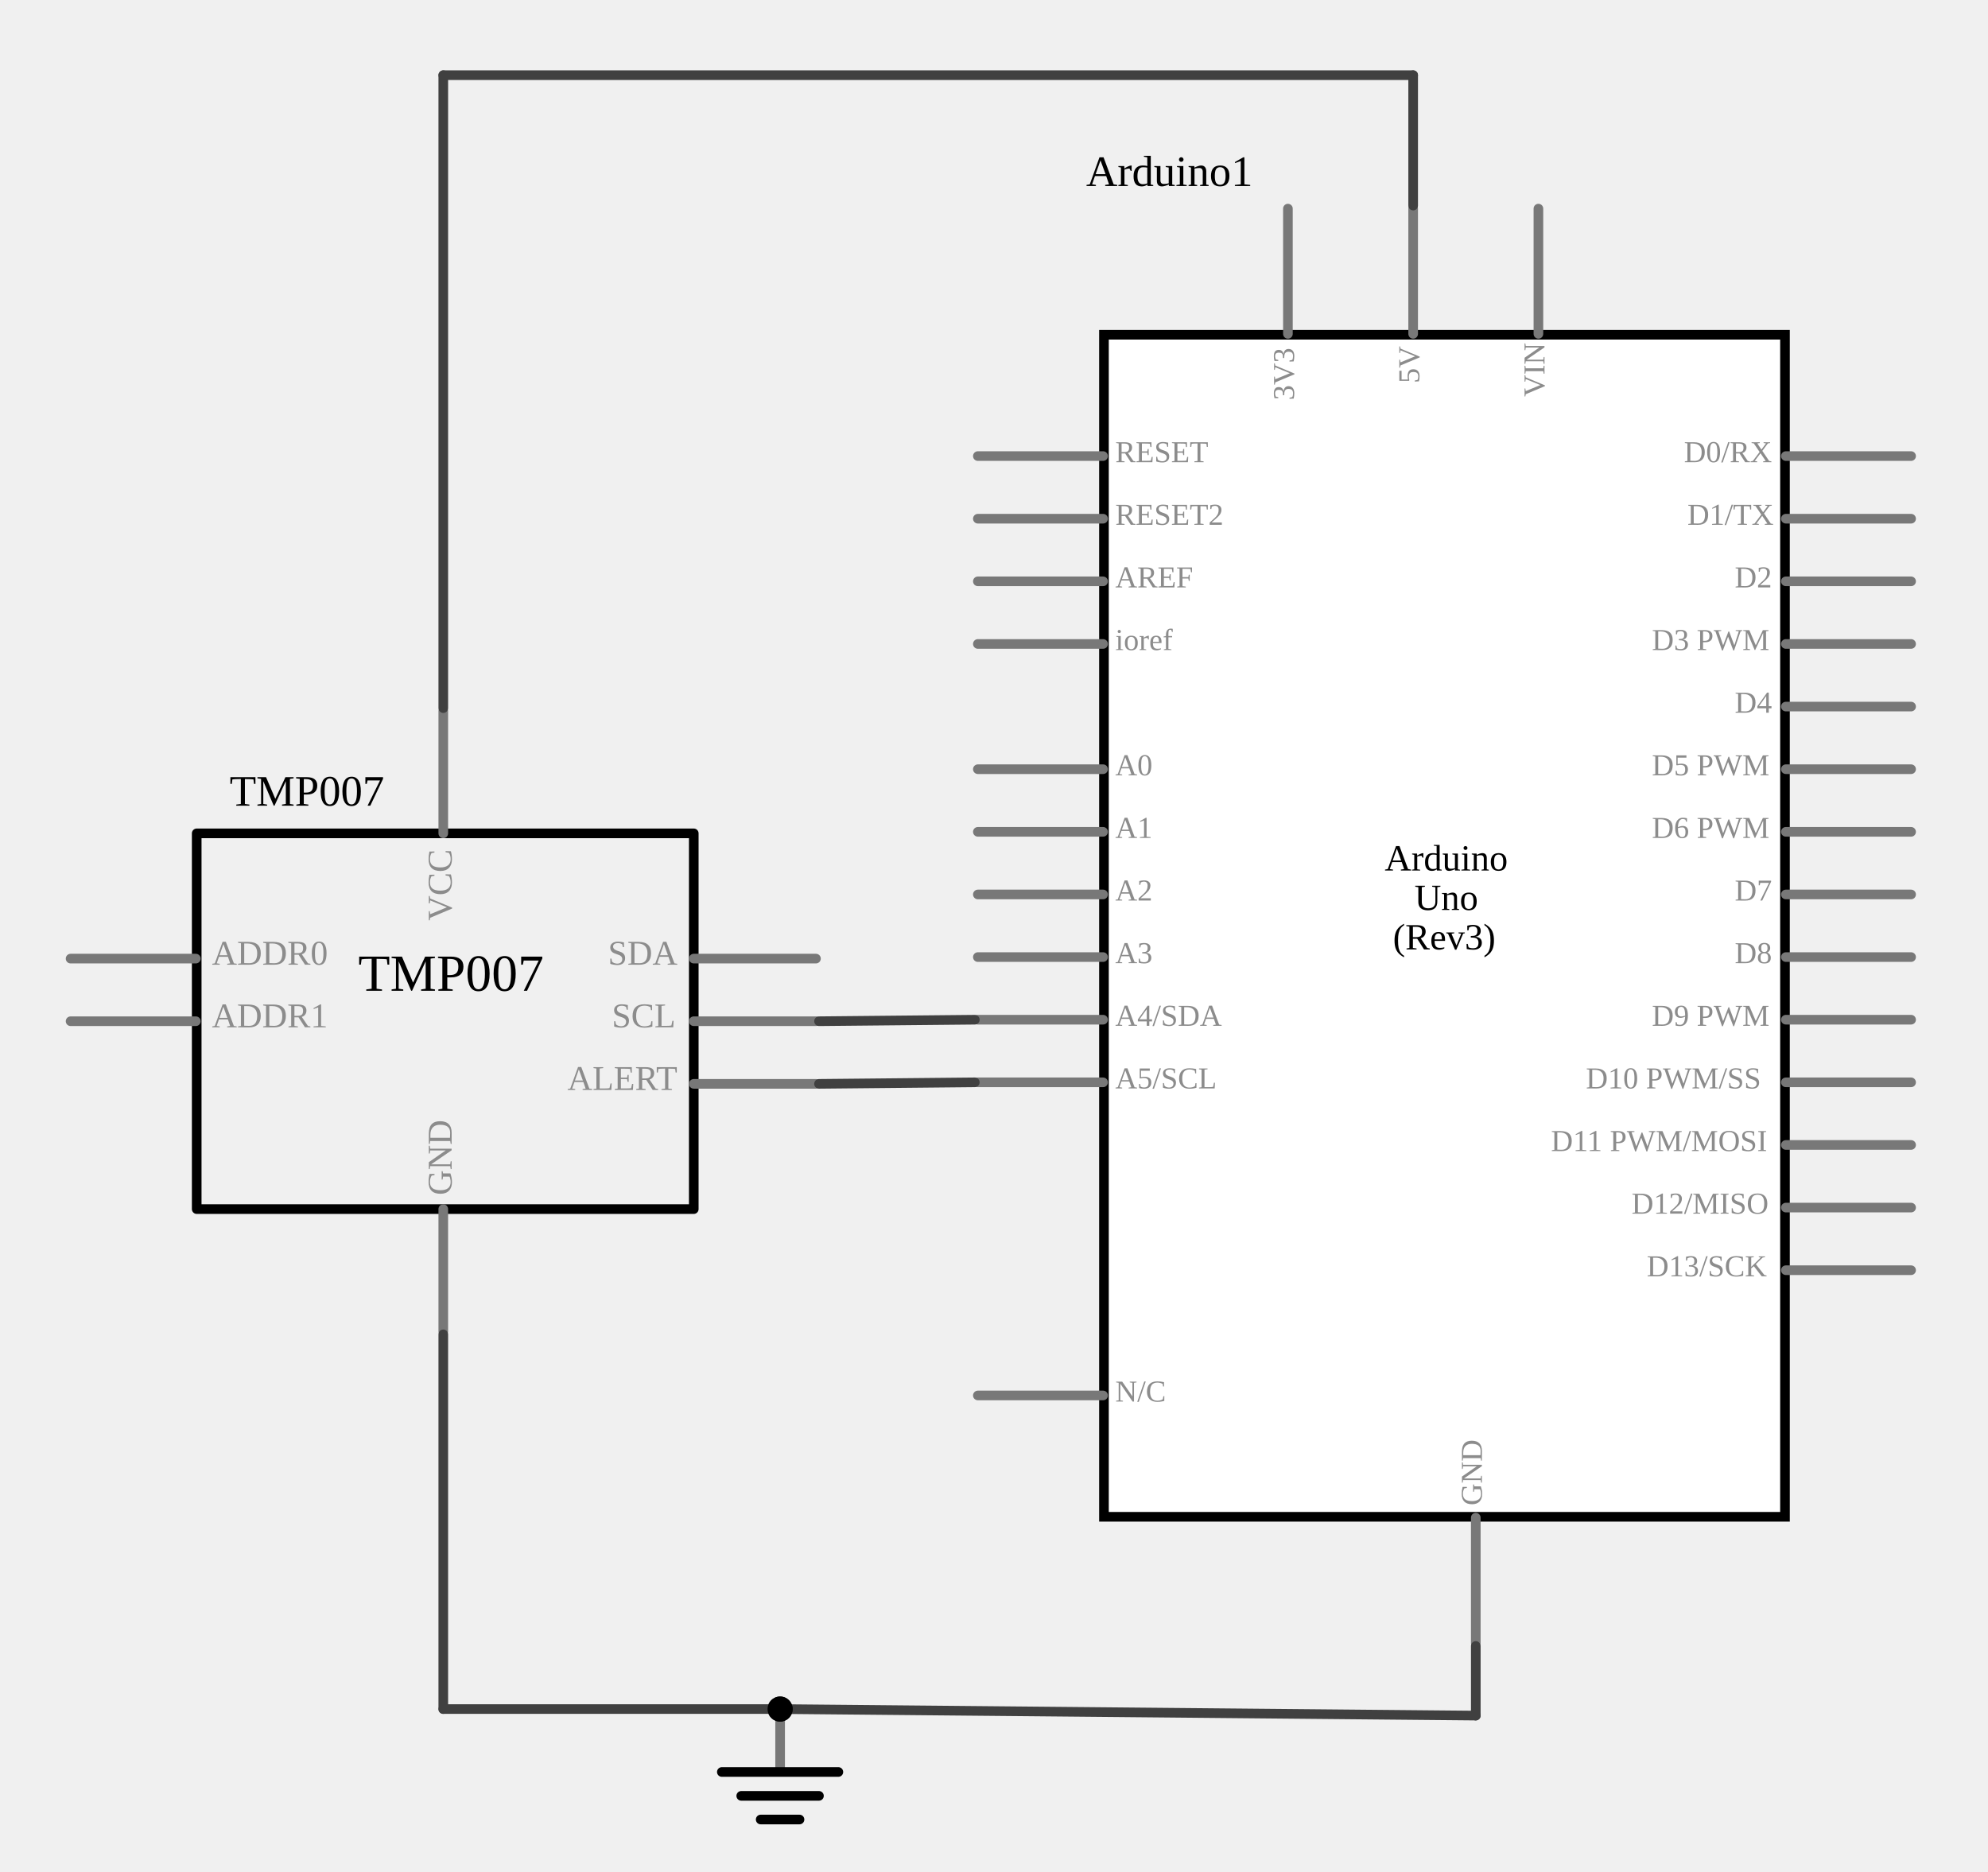
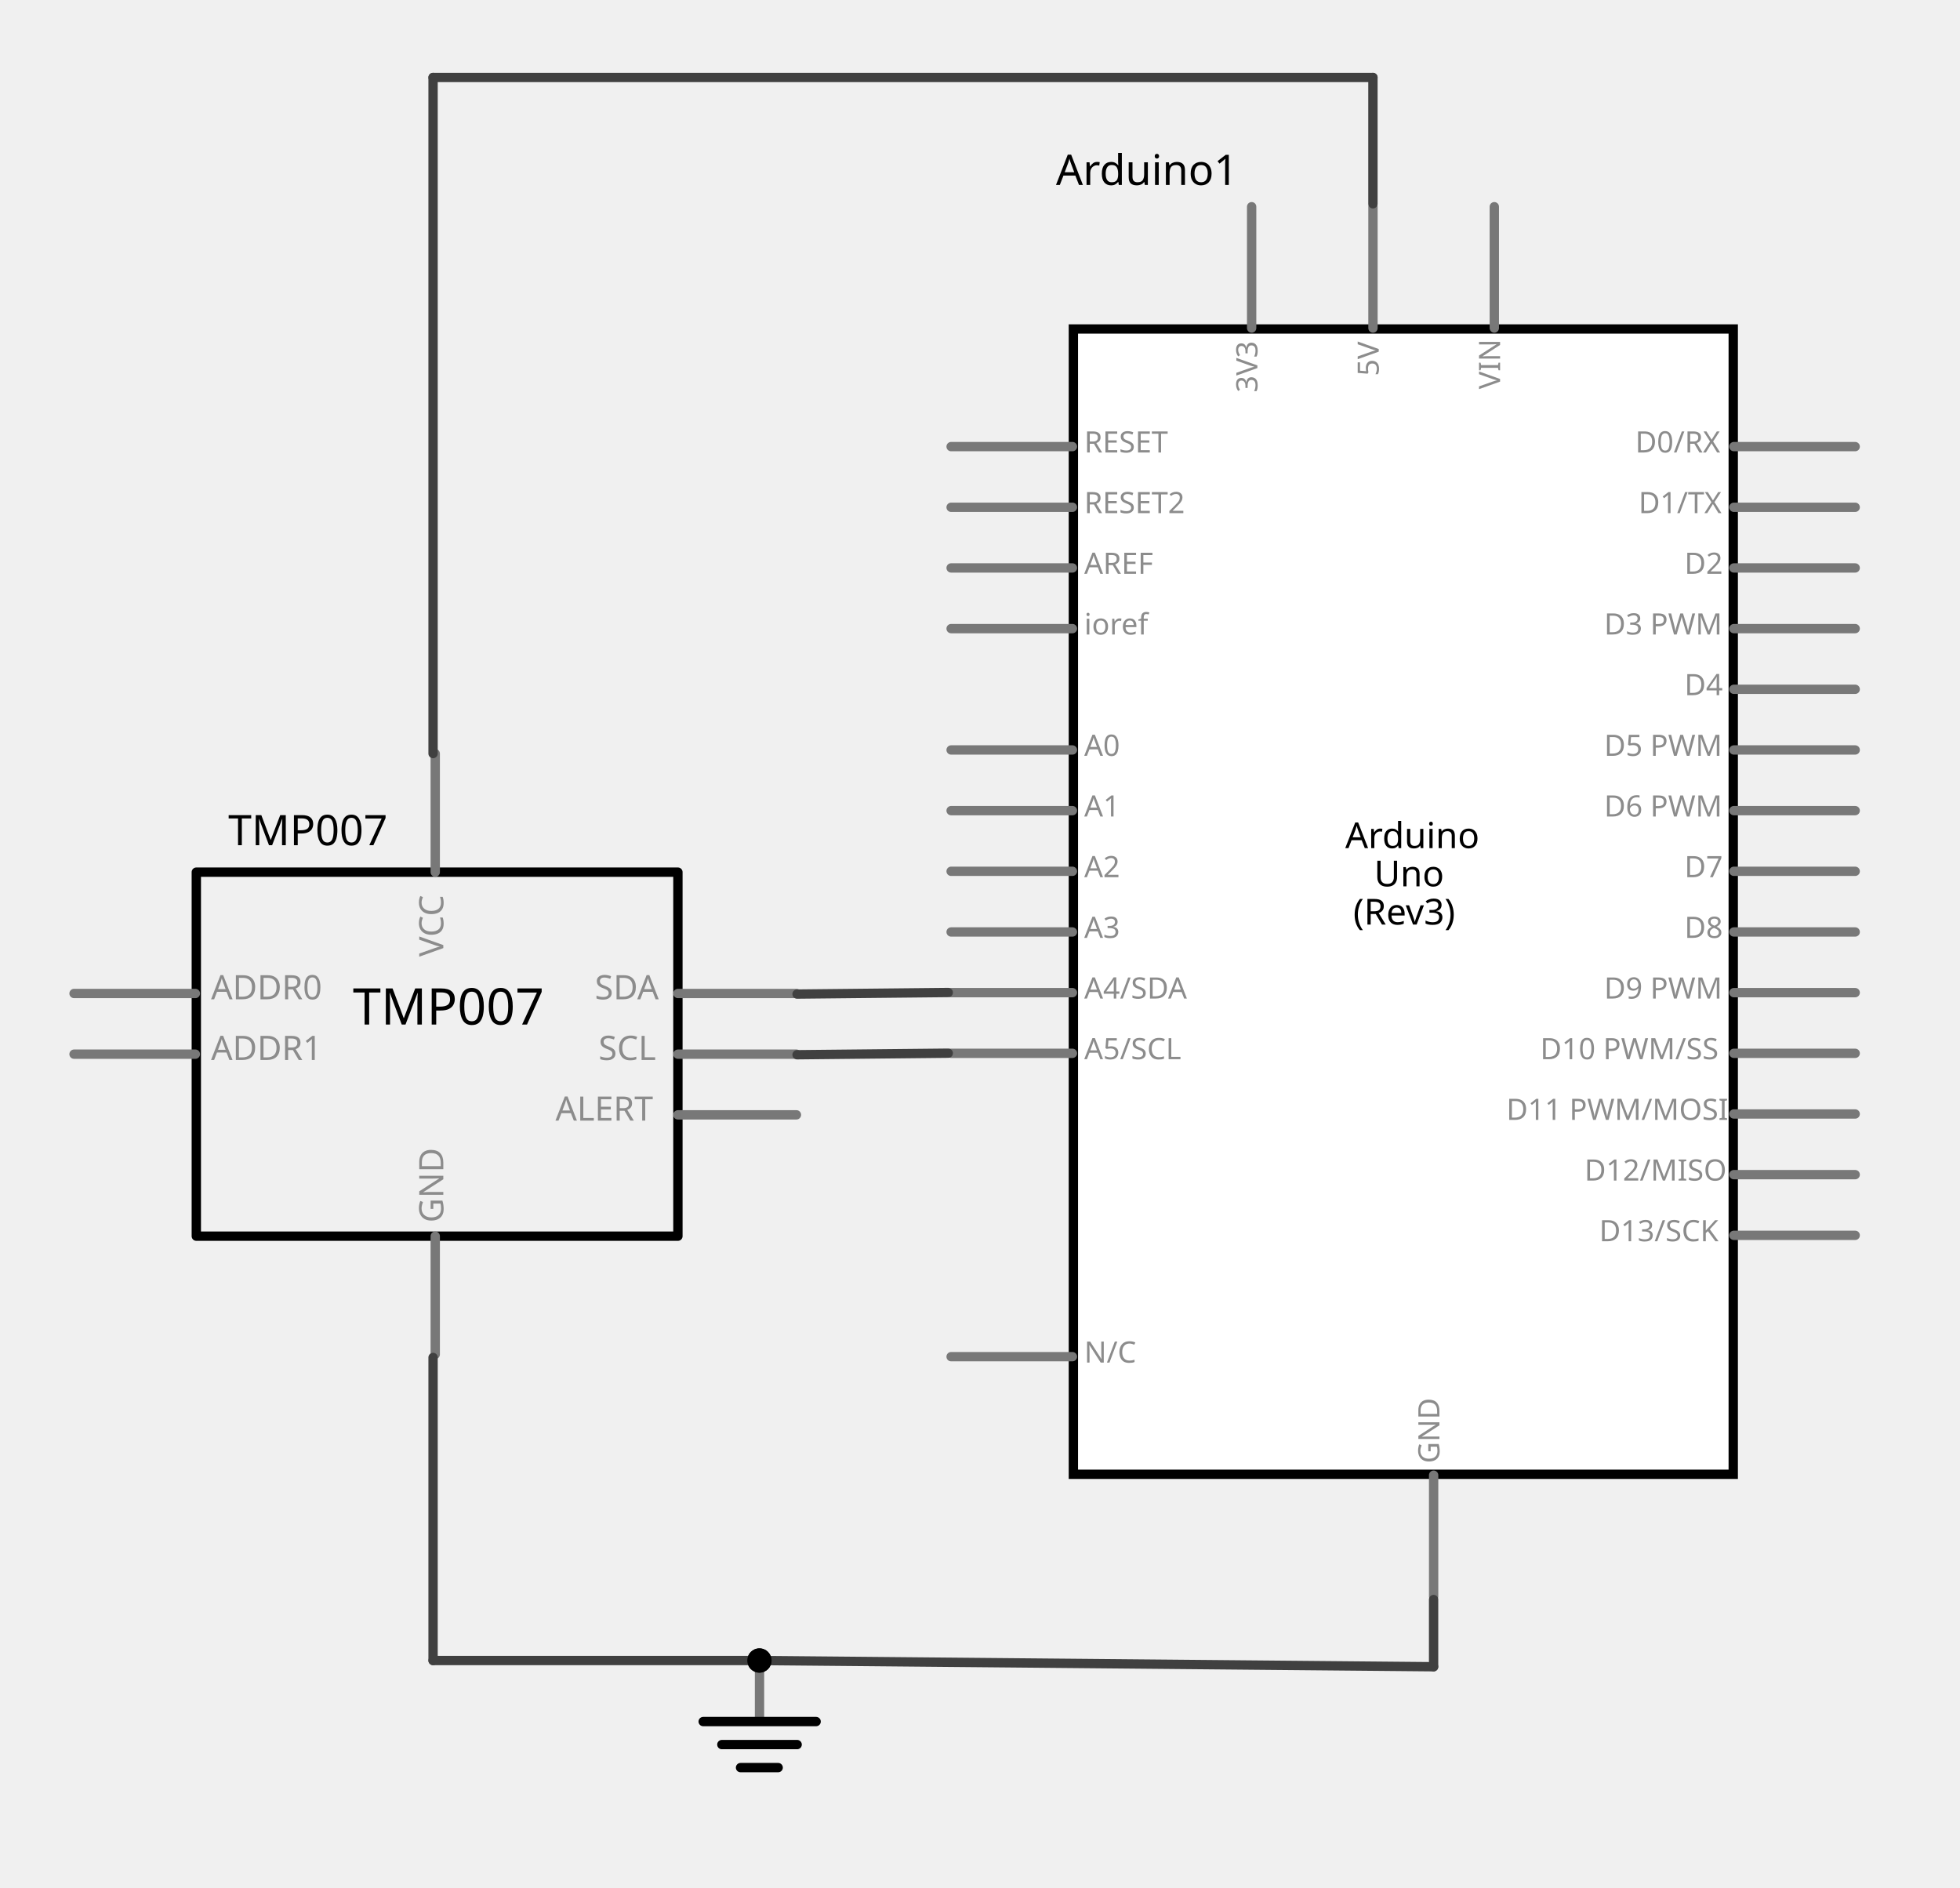
- <svg xmlns="http://www.w3.org/2000/svg" version="1.1" id="Layer_1" x="0px" y="0px" width="619.091px" height="582.727px" viewBox="-202.707 -22.363 619.091 582.727" enable-background="new -202.707 -22.363 619.091 582.727" xml:space="preserve">
+ <svg xmlns="http://www.w3.org/2000/svg" version="1.1" id="Layer_1" x="0px" y="0px" viewBox="-199.9 81.4 630 606.6" style="enable-background:new -199.9 81.4 630 606.6;" xml:space="preserve">
+   <style type="text/css">
+ 	.st0{fill:none;stroke:#787878;stroke-width:3;stroke-linecap:round;}
+ 	.st1{fill:none;stroke:#000000;stroke-width:3;stroke-linecap:round;}
+ 	.st2{fill:#FFFFFF;stroke:#000000;stroke-width:3;stroke-linecap:round;}
+ 	.st3{fill:#8C8C8C;}
+ 	.st4{font-family:'ArialMT';}
+ 	.st5{font-size:9.48px;}
+ 	.st6{fill:none;}
+ 	.st7{font-size:11.511px;}
+ 	.st8{fill:none;stroke:#000000;stroke-width:3;stroke-linecap:round;stroke-linejoin:round;}
+ 	.st9{font-size:16.251px;}
+ 	.st10{fill:none;stroke:#787878;stroke-width:3;stroke-linecap:round;stroke-linejoin:round;}
+ 	.st11{font-size:10.834px;}
+ 	.st12{fill:none;stroke:#404040;stroke-width:3;stroke-linecap:round;}
+ 	.st13{font-size:13.543px;}
+ </style>
  <g>
    <g transform="translate(74.7265,188.42)">
      <g id="schematic">
-         <path id="connector0pin" fill="none" stroke="#787878" stroke-width="3" stroke-linecap="round" d="M-34.495,340.64v-19.501" />
+         <path id="connector0pin" class="st0" d="M-30.5,445.9v-19.5" />
        <g id="connector0terminal">
			</g>
-         <path id="path4098" fill="none" stroke="#000000" stroke-width="3" stroke-linecap="round" d="M-52.645,341.008h36.292" />
-         <path id="path4100" fill="none" stroke="#000000" stroke-width="3" stroke-linecap="round" d="M-46.601,348.444h24.202" />
-         <path id="path4102" fill="none" stroke="#000000" stroke-width="3" stroke-linecap="round" d="M-28.456,355.807h-12.09" />
+         <path id="path4098" class="st1" d="M-48.6,446.3h36.3" />
+         <path id="path4100" class="st1" d="M-42.6,453.7h24.2" />
+         <path id="path4102" class="st1" d="M-24.5,461.1h-12.1" />
      </g>
    </g>
  </g>
  <g>
    <g transform="translate(104.313,16.0407)">
      <g id="schematic_1_">
-         <rect x="36.771" y="65.833" fill="#FFFFFF" stroke="#000000" stroke-width="3" stroke-linecap="round" width="212.076" height="368.087" />
-         <line id="connector61pin" fill="none" stroke="#787878" stroke-width="3" stroke-linecap="round" x1="249.117" y1="103.617" x2="288.121" y2="103.617" />
-         <text transform="matrix(1 0 0 1 217.4031 105.5157)" fill="#8C8C8C" font-size="9.48">D0/RX</text>
+         <rect x="40.8" y="171.1" class="st2" width="212.1" height="368.1" />
+         <line id="connector61pin" class="st0" x1="253.1" y1="208.9" x2="292.1" y2="208.9" />
+         <text transform="matrix(1 0 0 1 221.4031 210.7887)" class="st3 st4 st5">D0/RX</text>
        <g id="connector61terminal">
			</g>
-         <line id="connector62pin" fill="none" stroke="#787878" stroke-width="3" stroke-linecap="round" x1="249.117" y1="123.119" x2="288.121" y2="123.119" />
-         <text transform="matrix(1 0 0 1 218.4587 125.0147)" fill="#8C8C8C" font-size="9.48">D1/TX</text>
+         <line id="connector62pin" class="st0" x1="253.1" y1="228.4" x2="292.1" y2="228.4" />
+         <text transform="matrix(1 0 0 1 222.4587 230.2877)" class="st3 st4 st5">D1/TX</text>
        <g id="connector62terminal">
			</g>
-         <line id="connector63pin" fill="none" stroke="#787878" stroke-width="3" stroke-linecap="round" x1="249.117" y1="142.621" x2="288.121" y2="142.621" />
-         <text transform="matrix(1 0 0 1 233.2058 144.5167)" fill="#8C8C8C" font-size="9.48">D2</text>
+         <line id="connector63pin" class="st0" x1="253.1" y1="247.9" x2="292.1" y2="247.9" />
+         <text transform="matrix(1 0 0 1 237.2058 249.7897)" class="st3 st4 st5">D2</text>
        <g id="connector63terminal">
			</g>
-         <line id="connector64pin" fill="none" stroke="#787878" stroke-width="3" stroke-linecap="round" x1="249.117" y1="162.123" x2="288.121" y2="162.123" />
-         <text transform="matrix(1 0 0 1 207.405 164.0186)" fill="#8C8C8C" font-size="9.48">D3 PWM</text>
+         <line id="connector64pin" class="st0" x1="253.1" y1="267.4" x2="292.1" y2="267.4" />
+         <text transform="matrix(1 0 0 1 211.405 269.2916)" class="st3 st4 st5">D3 PWM</text>
        <g id="connector64terminal">
			</g>
-         <line id="connector65pin" fill="none" stroke="#787878" stroke-width="3" stroke-linecap="round" x1="249.117" y1="181.622" x2="288.121" y2="181.622" />
-         <text transform="matrix(1 0 0 1 233.2058 183.5206)" fill="#8C8C8C" font-size="9.48">D4</text>
+         <line id="connector65pin" class="st0" x1="253.1" y1="286.9" x2="292.1" y2="286.9" />
+         <text transform="matrix(1 0 0 1 237.2058 288.7936)" class="st3 st4 st5">D4</text>
        <g id="connector65terminal">
			</g>
-         <line id="connector66pin" fill="none" stroke="#787878" stroke-width="3" stroke-linecap="round" x1="249.117" y1="201.123" x2="288.121" y2="201.123" />
-         <text transform="matrix(1 0 0 1 207.405 203.0215)" fill="#8C8C8C" font-size="9.48">D5 PWM</text>
+         <line id="connector66pin" class="st0" x1="253.1" y1="306.4" x2="292.1" y2="306.4" />
+         <text transform="matrix(1 0 0 1 211.405 308.2946)" class="st3 st4 st5">D5 PWM</text>
        <g id="connector66terminal">
			</g>
-         <line id="connector67pin" fill="none" stroke="#787878" stroke-width="3" stroke-linecap="round" x1="249.117" y1="220.625" x2="288.121" y2="220.625" />
-         <text transform="matrix(1 0 0 1 207.405 222.5215)" fill="#8C8C8C" font-size="9.48">D6 PWM</text>
+         <line id="connector67pin" class="st0" x1="253.1" y1="325.9" x2="292.1" y2="325.9" />
+         <text transform="matrix(1 0 0 1 211.405 327.7946)" class="st3 st4 st5">D6 PWM</text>
        <g id="connector67terminal">
			</g>
-         <line id="connector68pin" fill="none" stroke="#787878" stroke-width="3" stroke-linecap="round" x1="249.117" y1="240.127" x2="288.121" y2="240.127" />
-         <text transform="matrix(1 0 0 1 233.2058 242.0235)" fill="#8C8C8C" font-size="9.48">D7</text>
+         <line id="connector68pin" class="st0" x1="253.1" y1="345.4" x2="292.1" y2="345.4" />
+         <text transform="matrix(1 0 0 1 237.2058 347.2965)" class="st3 st4 st5">D7</text>
        <g id="connector68terminal">
			</g>
-         <line id="connector51pin" fill="none" stroke="#787878" stroke-width="3" stroke-linecap="round" x1="249.117" y1="259.629" x2="288.121" y2="259.629" />
-         <text transform="matrix(1 0 0 1 233.2058 261.5245)" fill="#8C8C8C" font-size="9.48">D8</text>
+         <line id="connector51pin" class="st0" x1="253.1" y1="364.9" x2="292.1" y2="364.9" />
+         <text transform="matrix(1 0 0 1 237.2058 366.7975)" class="st3 st4 st5">D8</text>
        <g id="connector51terminal">
			</g>
-         <line id="connector52pin" fill="none" stroke="#787878" stroke-width="3" stroke-linecap="round" x1="249.117" y1="279.128" x2="288.121" y2="279.128" />
-         <text transform="matrix(1 0 0 1 207.405 281.0264)" fill="#8C8C8C" font-size="9.48">D9 PWM</text>
+         <line id="connector52pin" class="st0" x1="253.1" y1="384.4" x2="292.1" y2="384.4" />
+         <text transform="matrix(1 0 0 1 211.405 386.2994)" class="st3 st4 st5">D9 PWM</text>
        <g id="connector52terminal">
			</g>
-         <line id="connector53pin" fill="none" stroke="#787878" stroke-width="3" stroke-linecap="round" x1="249.117" y1="298.63" x2="288.121" y2="298.63" />
-         <text transform="matrix(1 0 0 1 186.8533 300.5284)" fill="#8C8C8C" font-size="9.48">D10 PWM/SS</text>
+         <line id="connector53pin" class="st0" x1="253.1" y1="403.9" x2="292.1" y2="403.9" />
+         <text transform="matrix(1 0 0 1 190.8533 405.8015)" class="st3 st4 st5">D10 PWM/SS</text>
        <g id="connector53terminal">
			</g>
-         <line id="connector54pin" fill="none" stroke="#787878" stroke-width="3" stroke-linecap="round" x1="249.117" y1="318.132" x2="288.121" y2="318.132" />
-         <text transform="matrix(1 0 0 1 175.9753 320.0274)" fill="#8C8C8C" font-size="9.48">D11 PWM/MOSI</text>
+         <line id="connector54pin" class="st0" x1="253.1" y1="423.4" x2="292.1" y2="423.4" />
+         <text transform="matrix(1 0 0 1 179.9753 425.3004)" class="st3 st4 st5">D11 PWM/MOSI</text>
        <g id="connector54terminal">
			</g>
-         <line id="connector55pin" fill="none" stroke="#787878" stroke-width="3" stroke-linecap="round" x1="249.117" y1="337.634" x2="288.121" y2="337.634" />
-         <text transform="matrix(1 0 0 1 201.073 339.5294)" fill="#8C8C8C" font-size="9.48">D12/MISO</text>
+         <line id="connector55pin" class="st0" x1="253.1" y1="442.9" x2="292.1" y2="442.9" />
+         <text transform="matrix(1 0 0 1 205.073 444.8024)" class="st3 st4 st5">D12/MISO</text>
        <g id="connector55terminal">
			</g>
-         <line id="connector41pin" fill="none" x1="249.117" y1="357.135" x2="288.121" y2="357.135" />
-         <rect id="connector41terminal" x="288.121" y="356.186" fill="none" width="1.896" height="1.896" />
-         <line id="connector56pin" fill="none" stroke="#787878" stroke-width="3" stroke-linecap="round" x1="249.117" y1="357.135" x2="288.121" y2="357.135" />
-         <text transform="matrix(1 0 0 1 205.8074 359.0313)" fill="#8C8C8C" font-size="9.48">D13/SCK</text>
+         <line id="connector41pin" class="st6" x1="253.1" y1="462.4" x2="292.1" y2="462.4" />
+         <rect id="connector41terminal" x="292.1" y="461.5" class="st6" width="1.9" height="1.9" />
+         <line id="connector56pin" class="st0" x1="253.1" y1="462.4" x2="292.1" y2="462.4" />
+         <text transform="matrix(1 0 0 1 209.8074 464.3043)" class="st3 st4 st5">D13/SCK</text>
        <g id="connector56terminal">
			</g>
-         <line id="connector43pin" fill="none" x1="-2.502" y1="103.617" x2="36.499" y2="103.617" />
-         <rect id="connector43terminal" x="-4.399" y="102.67" fill="none" width="1.896" height="1.895" />
-         <line id="connector85pin" fill="none" stroke="#787878" stroke-width="3" stroke-linecap="round" x1="-2.502" y1="103.617" x2="36.499" y2="103.617" />
-         <text transform="matrix(1 0 0 1 40.2898 105.5157)" fill="#8C8C8C" font-size="9.48">RESET</text>
+         <line id="connector43pin" class="st6" x1="1.5" y1="208.9" x2="40.5" y2="208.9" />
+         <rect id="connector43terminal" x="-0.4" y="207.9" class="st6" width="1.9" height="1.9" />
+         <line id="connector85pin" class="st0" x1="1.5" y1="208.9" x2="40.5" y2="208.9" />
+         <text transform="matrix(1 0 0 1 44.2898 210.7887)" class="st3 st4 st5">RESET</text>
        <g id="connector85terminal">
			</g>
-         <line id="connector49pin" fill="none" stroke="#787878" stroke-width="3" stroke-linecap="round" x1="-2.502" y1="123.119" x2="36.499" y2="123.119" />
-         <text transform="matrix(1 0 0 1 40.2898 125.0147)" fill="#8C8C8C" font-size="9.48">RESET2</text>
-         <rect id="connector49terminal" x="-4.399" y="122.169" fill="none" width="1.896" height="1.896" />
-         <line id="connector58pin" fill="none" stroke="#787878" stroke-width="3" stroke-linecap="round" x1="-2.502" y1="142.621" x2="36.499" y2="142.621" />
-         <text transform="matrix(1 0 0 1 40.2898 144.5167)" fill="#8C8C8C" font-size="9.48">AREF</text>
+         <line id="connector49pin" class="st0" x1="1.5" y1="228.4" x2="40.5" y2="228.4" />
+         <text transform="matrix(1 0 0 1 44.2898 230.2877)" class="st3 st4 st5">RESET2</text>
+         <rect id="connector49terminal" x="-0.4" y="227.4" class="st6" width="1.9" height="1.9" />
+         <line id="connector58pin" class="st0" x1="1.5" y1="247.9" x2="40.5" y2="247.9" />
+         <text transform="matrix(1 0 0 1 44.2898 249.7897)" class="st3 st4 st5">AREF</text>
        <g id="connector58terminal">
			</g>
-         <line id="connector84pin" fill="none" stroke="#787878" stroke-width="3" stroke-linecap="round" x1="-2.502" y1="162.123" x2="36.499" y2="162.123" />
-         <text transform="matrix(1 0 0 1 40.2898 164.0186)" fill="#8C8C8C" font-size="9.48">ioref</text>
+         <line id="connector84pin" class="st0" x1="1.5" y1="267.4" x2="40.5" y2="267.4" />
+         <text transform="matrix(1 0 0 1 44.2898 269.2916)" class="st3 st4 st5">ioref</text>
        <g id="connector84terminal">
			</g>
-         <line id="connector0pin_1_" fill="none" stroke="#787878" stroke-width="3" stroke-linecap="round" x1="-2.502" y1="201.123" x2="36.499" y2="201.123" />
-         <text transform="matrix(1 0 0 1 40.2898 203.0215)" fill="#8C8C8C" font-size="9.48">A0</text>
+         <line id="connector0pin_1_" class="st0" x1="1.5" y1="306.4" x2="40.5" y2="306.4" />
+         <text transform="matrix(1 0 0 1 44.2898 308.2946)" class="st3 st4 st5">A0</text>
        <g id="connector0terminal_1_">
			</g>
-         <line id="connector1pin" fill="none" stroke="#787878" stroke-width="3" stroke-linecap="round" x1="-2.502" y1="220.625" x2="36.499" y2="220.625" />
-         <text transform="matrix(1 0 0 1 40.2898 222.5215)" fill="#8C8C8C" font-size="9.48">A1</text>
+         <line id="connector1pin" class="st0" x1="1.5" y1="325.9" x2="40.5" y2="325.9" />
+         <text transform="matrix(1 0 0 1 44.2898 327.7946)" class="st3 st4 st5">A1</text>
        <g id="connector1terminal">
			</g>
-         <line id="connector2pin" fill="none" stroke="#787878" stroke-width="3" stroke-linecap="round" x1="-2.502" y1="240.127" x2="36.499" y2="240.127" />
-         <text transform="matrix(1 0 0 1 40.2898 242.0235)" fill="#8C8C8C" font-size="9.48">A2</text>
+         <line id="connector2pin" class="st0" x1="1.5" y1="345.4" x2="40.5" y2="345.4" />
+         <text transform="matrix(1 0 0 1 44.2898 347.2965)" class="st3 st4 st5">A2</text>
        <g id="connector2terminal">
			</g>
-         <line id="connector3pin" fill="none" stroke="#787878" stroke-width="3" stroke-linecap="round" x1="-2.502" y1="259.629" x2="36.499" y2="259.629" />
-         <text transform="matrix(1 0 0 1 40.2898 261.5245)" fill="#8C8C8C" font-size="9.48">A3</text>
+         <line id="connector3pin" class="st0" x1="1.5" y1="364.9" x2="40.5" y2="364.9" />
+         <text transform="matrix(1 0 0 1 44.2898 366.7975)" class="st3 st4 st5">A3</text>
        <g id="connector3terminal">
			</g>
-         <line id="connector48pin" fill="none" x1="-2.502" y1="279.128" x2="36.499" y2="279.128" />
-         <rect id="connector48terminal" x="-4.399" y="278.181" fill="none" width="1.896" height="1.896" />
-         <line id="connector45pin" fill="none" x1="-2.502" y1="279.128" x2="36.499" y2="279.128" />
-         <rect id="connector45terminal" x="-4.399" y="278.181" fill="none" width="1.896" height="1.896" />
-         <line id="connector4pin" fill="none" x1="-2.502" y1="279.128" x2="36.499" y2="279.128" />
+         <line id="connector48pin" class="st6" x1="1.5" y1="384.4" x2="40.5" y2="384.4" />
+         <rect id="connector48terminal" x="-0.4" y="383.5" class="st6" width="1.9" height="1.9" />
+         <line id="connector45pin" class="st6" x1="1.5" y1="384.4" x2="40.5" y2="384.4" />
+         <rect id="connector45terminal" x="-0.4" y="383.5" class="st6" width="1.9" height="1.9" />
+         <line id="connector4pin" class="st6" x1="1.5" y1="384.4" x2="40.5" y2="384.4" />
        <g id="connector4terminal">
			</g>
-         <line id="connector39pin" fill="none" x1="-2.502" y1="279.128" x2="36.499" y2="279.128" />
-         <rect id="connector39terminal" x="-4.399" y="278.181" fill="none" width="1.896" height="1.896" />
-         <line id="connector47pin" fill="none" x1="-2.502" y1="279.128" x2="36.499" y2="279.128" />
-         <rect id="connector47terminal" x="-4.399" y="278.181" fill="none" width="1.896" height="1.896" />
-         <line id="connector42pin" fill="none" x1="-2.502" y1="279.128" x2="36.499" y2="279.128" />
-         <rect id="connector42terminal" x="-4.399" y="278.181" fill="none" width="1.896" height="1.896" />
-         <line id="connector59pin" fill="none" stroke="#787878" stroke-width="3" stroke-linecap="round" x1="-2.502" y1="279.128" x2="36.499" y2="279.128" />
-         <text transform="matrix(1 0 0 1 40.2898 281.0264)" fill="#8C8C8C" font-size="9.48">A4/SDA</text>
+         <line id="connector39pin" class="st6" x1="1.5" y1="384.4" x2="40.5" y2="384.4" />
+         <rect id="connector39terminal" x="-0.4" y="383.5" class="st6" width="1.9" height="1.9" />
+         <line id="connector47pin" class="st6" x1="1.5" y1="384.4" x2="40.5" y2="384.4" />
+         <rect id="connector47terminal" x="-0.4" y="383.5" class="st6" width="1.9" height="1.9" />
+         <line id="connector42pin" class="st6" x1="1.5" y1="384.4" x2="40.5" y2="384.4" />
+         <rect id="connector42terminal" x="-0.4" y="383.5" class="st6" width="1.9" height="1.9" />
+         <line id="connector59pin" class="st0" x1="1.5" y1="384.4" x2="40.5" y2="384.4" />
+         <text transform="matrix(1 0 0 1 44.2898 386.2994)" class="st3 st4 st5">A4/SDA</text>
        <g id="connector59terminal">
			</g>
-         <line id="connector5pin" fill="none" x1="-2.502" y1="298.63" x2="36.499" y2="298.63" />
+         <line id="connector5pin" class="st6" x1="1.5" y1="403.9" x2="40.5" y2="403.9" />
        <g id="connector5terminal">
			</g>
-         <line id="connector60pin" fill="none" stroke="#787878" stroke-width="3" stroke-linecap="round" x1="-2.502" y1="298.63" x2="36.499" y2="298.63" />
-         <text transform="matrix(1 0 0 1 40.2898 300.5284)" fill="#8C8C8C" font-size="9.48">A5/SCL</text>
+         <line id="connector60pin" class="st0" x1="1.5" y1="403.9" x2="40.5" y2="403.9" />
+         <text transform="matrix(1 0 0 1 44.2898 405.8015)" class="st3 st4 st5">A5/SCL</text>
        <g id="connector60terminal">
			</g>
-         <line id="connector91pin" fill="none" stroke="#787878" stroke-width="3" stroke-linecap="round" x1="-2.502" y1="396.136" x2="36.499" y2="396.136" />
-         <text transform="matrix(1 0 0 1 40.2898 398.0352)" fill="#8C8C8C" font-size="9.48">N/C</text>
+         <line id="connector91pin" class="st0" x1="1.5" y1="501.4" x2="40.5" y2="501.4" />
+         <text transform="matrix(1 0 0 1 44.2898 503.3082)" class="st3 st4 st5">N/C</text>
        <g id="connector91terminal">
			</g>
-         <line id="connector88pin" fill="none" x1="152.56" y1="434.19" x2="152.56" y2="473.193" />
+         <line id="connector88pin" class="st6" x1="156.6" y1="539.5" x2="156.6" y2="578.5" />
        <g id="connector88terminal">
			</g>
-         <line id="connector57pin" fill="none" x1="152.56" y1="434.19" x2="152.56" y2="473.193" />
+         <line id="connector57pin" class="st6" x1="156.6" y1="539.5" x2="156.6" y2="578.5" />
        <g id="connector57terminal">
			</g>
-         <line id="connector44pin" fill="none" x1="152.56" y1="434.19" x2="152.56" y2="473.193" />
-         <rect id="connector44terminal" x="151.61" y="473.193" fill="none" width="1.896" height="1.896" />
-         <line id="connector50pin" fill="none" x1="152.56" y1="434.19" x2="152.56" y2="473.193" />
-         <rect id="connector50terminal" x="151.61" y="473.193" fill="none" width="1.896" height="1.896" />
-         <line id="connector89pin" fill="none" stroke="#787878" stroke-width="3" stroke-linecap="round" x1="152.56" y1="434.19" x2="152.56" y2="473.193" />
+         <line id="connector44pin" class="st6" x1="156.6" y1="539.5" x2="156.6" y2="578.5" />
+         <rect id="connector44terminal" x="155.6" y="578.5" class="st6" width="1.9" height="1.9" />
+         <line id="connector50pin" class="st6" x1="156.6" y1="539.5" x2="156.6" y2="578.5" />
+         <rect id="connector50terminal" x="155.6" y="578.5" class="st6" width="1.9" height="1.9" />
+         <line id="connector89pin" class="st0" x1="156.6" y1="539.5" x2="156.6" y2="578.5" />
        <g transform="matrix(1, 0, 0, 1, 58.2999, 149.45)">
          <g>
            <g transform="rotate(270)">
              <g>
-                 <text transform="matrix(1 0 0 1 -280.9485 96.1559)" fill="#8C8C8C" font-size="9.48">GND</text>
+                 <text transform="matrix(1 0 0 1 -386.2218 100.1559)" class="st3 st4 st5">GND</text>
              </g>
            </g>
          </g>
        </g>
        <g id="connector89terminal">
			</g>
-         <line id="connector86pin" fill="none" stroke="#787878" stroke-width="3" stroke-linecap="round" x1="94.054" y1="26.56" x2="94.054" y2="65.563" />
+         <line id="connector86pin" class="st0" x1="98.1" y1="131.8" x2="98.1" y2="170.8" />
        <g transform="matrix(1, 0, 0, 1, 36.6999, 16.15)">
          <g>
            <g transform="rotate(270)">
              <g>
-                 <text transform="matrix(1 0 0 1 -70.0727 59.2501)" fill="#8C8C8C" font-size="9.48">3V3</text>
+                 <text transform="matrix(1 0 0 1 -175.346 63.2501)" class="st3 st4 st5">3V3</text>
              </g>
            </g>
          </g>
        </g>
        <g id="connector86terminal">
			</g>
-         <line id="connector40pin" fill="none" x1="133.058" y1="26.56" x2="133.058" y2="65.563" />
-         <rect id="connector40terminal" x="132.108" y="24.666" fill="none" width="1.896" height="1.894" />
-         <line id="connector46pin" fill="none" x1="133.058" y1="26.56" x2="133.058" y2="65.563" />
-         <rect id="connector46terminal" x="132.108" y="24.666" fill="none" width="1.896" height="1.894" />
-         <line id="connector87pin" fill="none" stroke="#787878" stroke-width="3" stroke-linecap="round" x1="133.058" y1="26.56" x2="133.058" y2="65.563" />
+         <line id="connector40pin" class="st6" x1="137.1" y1="131.8" x2="137.1" y2="170.8" />
+         <rect id="connector40terminal" x="136.1" y="129.9" class="st6" width="1.9" height="1.9" />
+         <line id="connector46pin" class="st6" x1="137.1" y1="131.8" x2="137.1" y2="170.8" />
+         <rect id="connector46terminal" x="136.1" y="129.9" class="st6" width="1.9" height="1.9" />
+         <line id="connector87pin" class="st0" x1="137.1" y1="131.8" x2="137.1" y2="170.8" />
        <g transform="matrix(1, 0, 0, 1, 51.0999, 16.15)">
          <g>
            <g transform="rotate(270)">
              <g>
-                 <text transform="matrix(1 0 0 1 -64.8032 83.8539)" fill="#8C8C8C" font-size="9.48">5V</text>
+                 <text transform="matrix(1 0 0 1 -170.0764 87.8539)" class="st3 st4 st5">5V</text>
              </g>
            </g>
          </g>
        </g>
        <g id="connector87terminal">
			</g>
-         <line id="connector90pin" fill="none" stroke="#787878" stroke-width="3" stroke-linecap="round" x1="172.062" y1="26.56" x2="172.062" y2="65.563" />
+         <line id="connector90pin" class="st0" x1="176.1" y1="131.8" x2="176.1" y2="170.8" />
        <g transform="matrix(1, 0, 0, 1, 65.4999, 16.15)">
          <g>
            <g transform="rotate(270)">
              <g>
-                 <text transform="matrix(1 0 0 1 -69.0102 108.4579)" fill="#8C8C8C" font-size="9.48">VIN</text>
+                 <text transform="matrix(1 0 0 1 -174.2835 112.4579)" class="st3 st4 st5">VIN</text>
              </g>
            </g>
          </g>
        </g>
        <g id="connector90terminal">
			</g>
-         <text id="label" transform="matrix(1 0 0 1 124.1882 232.6778)" font-size="11.511">Arduino</text>
-         <text id="label_1_" transform="matrix(1 0 0 1 133.4675 244.959)" font-size="11.511">Uno</text>
-         <text id="label_2_" transform="matrix(1 0 0 1 126.7566 257.2374)" font-size="11.511">(Rev3)</text>
+         <text id="label" transform="matrix(1 0 0 1 128.1882 337.9508)" class="st4 st7">Arduino</text>
+         <text id="label_1_" transform="matrix(1 0 0 1 137.4675 350.2321)" class="st4 st7">Uno</text>
+         <text id="label_2_" transform="matrix(1 0 0 1 130.7566 362.5104)" class="st4 st7">(Rev3)</text>
      </g>
    </g>
  </g>
  <g>
    <g transform="translate(86.4,73.8157)">
-       <rect id="rect9" x="-227.85" y="163.324" fill="none" stroke="#000000" stroke-width="3" stroke-linecap="round" stroke-linejoin="round" width="154.792" height="117.008" />
-       <text id="label_3_" transform="matrix(1 0 0 1 -177.5521 212.3491)" font-size="16.251">TMP007</text>
-       <line id="line14" fill="none" stroke="#787878" stroke-width="3" stroke-linecap="round" stroke-linejoin="round" x1="-35.003" y1="202.328" x2="-73.057" y2="202.328" />
-       <rect id="connector6pin" x="-73.057" y="201.377" fill="none" width="39.001" height="1.896" />
-       <text id="label6" transform="matrix(1 0 0 1 -99.7796 204.2231)" fill="#8C8C8C" font-size="10.834">SDA</text>
-       <line id="line19" fill="none" stroke="#787878" stroke-width="3" stroke-linecap="round" stroke-linejoin="round" x1="-35.003" y1="221.827" x2="-73.057" y2="221.827" />
-       <rect id="connector7pin" x="-73.057" y="220.879" fill="none" width="39.001" height="1.896" />
-       <text id="label7" transform="matrix(1 0 0 1 -98.5789 223.7251)" fill="#8C8C8C" font-size="10.834">SCL</text>
-       <line id="line24" fill="none" stroke="#787878" stroke-width="3" stroke-linecap="round" stroke-linejoin="round" x1="-35.003" y1="241.329" x2="-73.057" y2="241.329" />
-       <rect id="connector8pin" x="-73.057" y="240.381" fill="none" width="39.001" height="1.896" />
-       <text id="label8" transform="matrix(1 0 0 1 -112.4227 243.227)" fill="#8C8C8C" font-size="10.834">ALERT</text>
-       <line id="line29" fill="none" stroke="#787878" stroke-width="3" stroke-linecap="round" stroke-linejoin="round" x1="-228.119" y1="202.328" x2="-267.123" y2="202.328" />
-       <rect id="connector10pin" x="-268.07" y="201.377" fill="none" width="39.001" height="1.896" />
-       <text id="label10" transform="matrix(1 0 0 1 -223.1126 204.2231)" fill="#8C8C8C" font-size="10.834">ADDR0</text>
-       <line id="line34" fill="none" stroke="#787878" stroke-width="3" stroke-linecap="round" stroke-linejoin="round" x1="-228.119" y1="221.827" x2="-267.123" y2="221.827" />
-       <rect id="connector9pin" x="-268.07" y="220.879" fill="none" width="39.001" height="1.896" />
-       <text id="label9" transform="matrix(1 0 0 1 -223.1224 223.7251)" fill="#8C8C8C" font-size="10.834">ADDR1</text>
-       <line id="line39" fill="none" stroke="#787878" stroke-width="3" stroke-linecap="round" stroke-linejoin="round" x1="-151.062" y1="125.27" x2="-151.062" y2="163.324" />
-       <rect id="connector4pin_1_" x="-152.012" y="124.32" fill="none" width="1.896" height="39.004" />
-       <text id="label4" transform="matrix(4.489659e-11 -1 1 4.489659e-11 -148.4681 190.5337)" fill="#8C8C8C" font-size="10.834">VCC</text>
-       <line id="line44" fill="none" stroke="#787878" stroke-width="3" stroke-linecap="round" stroke-linejoin="round" x1="-151.062" y1="280.332" x2="-151.062" y2="318.386" />
-       <rect id="connector5pin_1_" x="-152.012" y="280.332" fill="none" width="1.896" height="39.001" />
-       <text id="label5" transform="matrix(4.489659e-11 -1 1 4.489659e-11 -148.4681 275.9985)" fill="#8C8C8C" font-size="10.834">GND</text>
-     </g>
-   </g>
-   <g>
-     <line fill="none" stroke="#404040" stroke-width="3" stroke-linecap="round" x1="256.873" y1="511.868" x2="256.873" y2="490.184" />
-   </g>
-   <g>
-     <line fill="none" stroke="#404040" stroke-width="3" stroke-linecap="round" x1="40.229" y1="509.834" x2="256.873" y2="511.868" />
-   </g>
-   <circle cx="40.229" cy="509.833" r="3.9" />
-   <g>
-     <line fill="none" stroke="#404040" stroke-width="3" stroke-linecap="round" x1="-64.662" y1="1.05" x2="-64.662" y2="198.135" />
-   </g>
-   <g>
-     <line fill="none" stroke="#404040" stroke-width="3" stroke-linecap="round" x1="237.371" y1="1.05" x2="-64.662" y2="1.05" />
-   </g>
-   <g>
-     <line fill="none" stroke="#404040" stroke-width="3" stroke-linecap="round" x1="237.371" y1="41.654" x2="237.371" y2="1.05" />
-   </g>
-   <g>
-     <line fill="none" stroke="#404040" stroke-width="3" stroke-linecap="round" x1="-64.662" y1="509.834" x2="-64.662" y2="393.151" />
-   </g>
-   <g>
-     <line fill="none" stroke="#404040" stroke-width="3" stroke-linecap="round" x1="40.229" y1="509.834" x2="-64.662" y2="509.834" />
-   </g>
-   <circle cx="40.229" cy="509.833" r="3.9" />
-   <g>
-     <line fill="none" stroke="#404040" stroke-width="3" stroke-linecap="round" x1="52.344" y1="295.645" x2="100.861" y2="295.172" />
-   </g>
-   <g>
-     <line fill="none" stroke="#404040" stroke-width="3" stroke-linecap="round" x1="52.344" y1="315.146" x2="100.861" y2="314.671" />
+       <rect id="rect9" x="-223.2" y="287.9" class="st8" width="154.8" height="117" />
+       <text id="label_3_" transform="matrix(1 0 0 1 -172.8901 336.8884)" class="st4 st9">TMP007</text>
+       <line id="line14" class="st10" x1="-30.3" y1="326.9" x2="-68.4" y2="326.9" />
+       <rect id="connector6pin" x="-68.4" y="325.9" class="st6" width="39" height="1.9" />
+       <text id="label6" transform="matrix(1 0 0 1 -95.1176 328.7624)" class="st3 st4 st11">SDA</text>
+       <line id="line19" class="st10" x1="-30.3" y1="346.4" x2="-68.4" y2="346.4" />
+       <rect id="connector7pin" x="-68.4" y="345.4" class="st6" width="39" height="1.9" />
+       <text id="label7" transform="matrix(1 0 0 1 -93.9169 348.2644)" class="st3 st4 st11">SCL</text>
+       <line id="line24" class="st10" x1="-30.3" y1="365.9" x2="-68.4" y2="365.9" />
+       <rect id="connector8pin" x="-68.4" y="364.9" class="st6" width="39" height="1.9" />
+       <text id="label8" transform="matrix(1 0 0 1 -107.7607 367.7663)" class="st3 st4 st11">ALERT</text>
+       <line id="line29" class="st10" x1="-223.5" y1="326.9" x2="-262.5" y2="326.9" />
+       <rect id="connector10pin" x="-263.4" y="325.9" class="st6" width="39" height="1.9" />
+       <text id="label10" transform="matrix(1 0 0 1 -218.4506 328.7624)" class="st3 st4 st11">ADDR0</text>
+       <line id="line34" class="st10" x1="-223.5" y1="346.4" x2="-262.5" y2="346.4" />
+       <rect id="connector9pin" x="-263.4" y="345.4" class="st6" width="39" height="1.9" />
+       <text id="label9" transform="matrix(1 0 0 1 -218.4604 348.2644)" class="st3 st4 st11">ADDR1</text>
+       <line id="line39" class="st10" x1="-146.4" y1="249.8" x2="-146.4" y2="287.9" />
+       <rect id="connector4pin_1_" x="-147.3" y="248.9" class="st6" width="1.9" height="39" />
+       <text id="label4" transform="matrix(4.489659e-11 -1 1 4.489659e-11 -143.8061 315.0725)" class="st3 st4 st11">VCC</text>
+       <line id="line44" class="st10" x1="-146.4" y1="404.9" x2="-146.4" y2="442.9" />
+       <rect id="connector5pin_1_" x="-147.3" y="404.9" class="st6" width="1.9" height="39" />
+       <text id="label5" transform="matrix(4.489659e-11 -1 1 4.489659e-11 -143.8061 400.5374)" class="st3 st4 st11">GND</text>
+     </g>
+   </g>
+   <g>
+     <line class="st12" x1="260.9" y1="617.1" x2="260.9" y2="595.5" />
+   </g>
+   <g>
+     <line class="st12" x1="44.2" y1="615.1" x2="260.9" y2="617.1" />
+   </g>
+   <circle cx="44.2" cy="615.1" r="3.9" />
+   <g>
+     <line class="st12" x1="-60.7" y1="106.3" x2="-60.7" y2="323.6" />
+   </g>
+   <g>
+     <line class="st12" x1="241.4" y1="106.3" x2="-60.7" y2="106.3" />
+   </g>
+   <g>
+     <line class="st12" x1="241.4" y1="146.9" x2="241.4" y2="106.3" />
+   </g>
+   <g>
+     <line class="st12" x1="-60.7" y1="615.1" x2="-60.7" y2="517.7" />
+   </g>
+   <g>
+     <line class="st12" x1="44.2" y1="615.1" x2="-60.7" y2="615.1" />
+   </g>
+   <circle cx="44.2" cy="615.1" r="3.9" />
+   <g>
+     <line class="st12" x1="56.3" y1="400.9" x2="104.9" y2="400.4" />
+   </g>
+   <g>
+     <line class="st12" x1="56.3" y1="420.4" x2="104.9" y2="419.9" />
  </g>
  <g id="partLabel">
    <g transform="translate(117.113,10.0407)">
      <g id="schematicLabel">
-         <text transform="matrix(1 0 0 1 18.4165 25.5206)" font-size="13.543">Arduino1</text>
+         <text transform="matrix(1 0 0 1 22.4165 130.7937)" class="st4 st13">Arduino1</text>
      </g>
    </g>
  </g>
  <g id="partLabel_1_">
    <g transform="translate(1.63276,66.2834)">
      <g transform="matrix(1,0,0,1,0,0)">
        <g id="schematicLabel_1_">
-           <text transform="matrix(1 0 0 1 -132.8376 162.2379)" font-size="13.543">TMP007</text>
+           <text transform="matrix(1 0 0 1 -128.1756 286.7772)" class="st4 st13">TMP007</text>
        </g>
      </g>
    </g>
  </g>
</svg>
